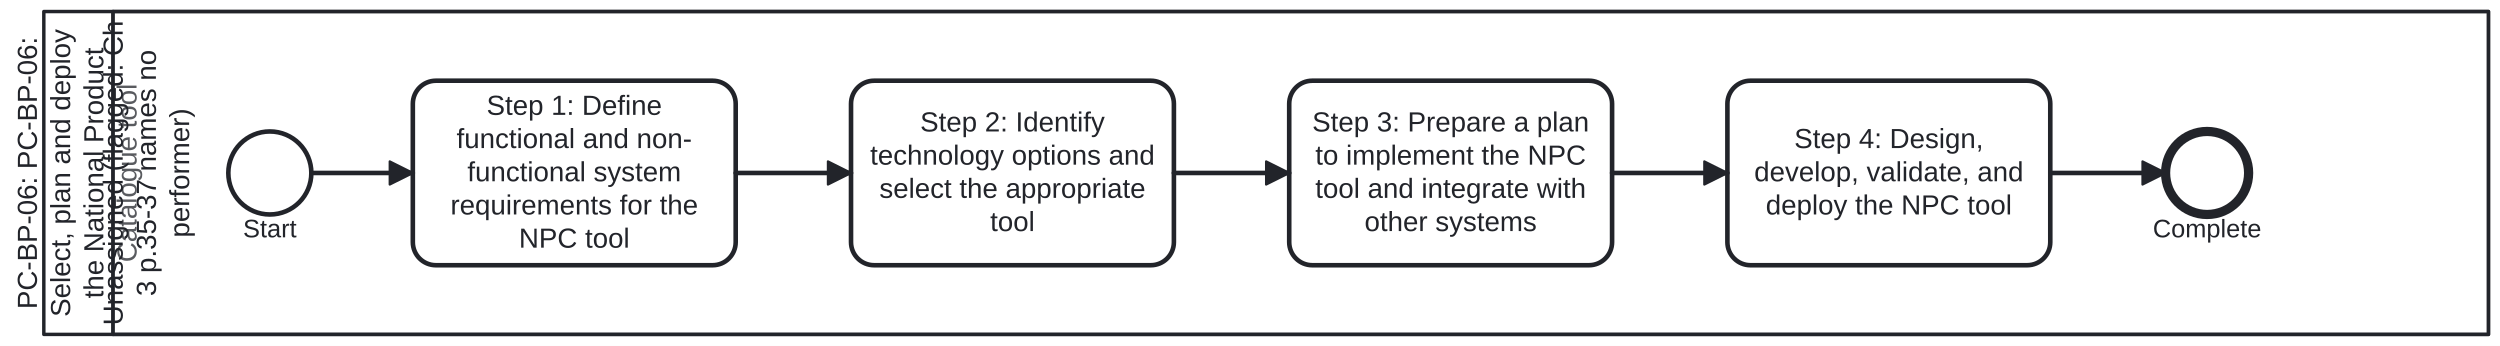
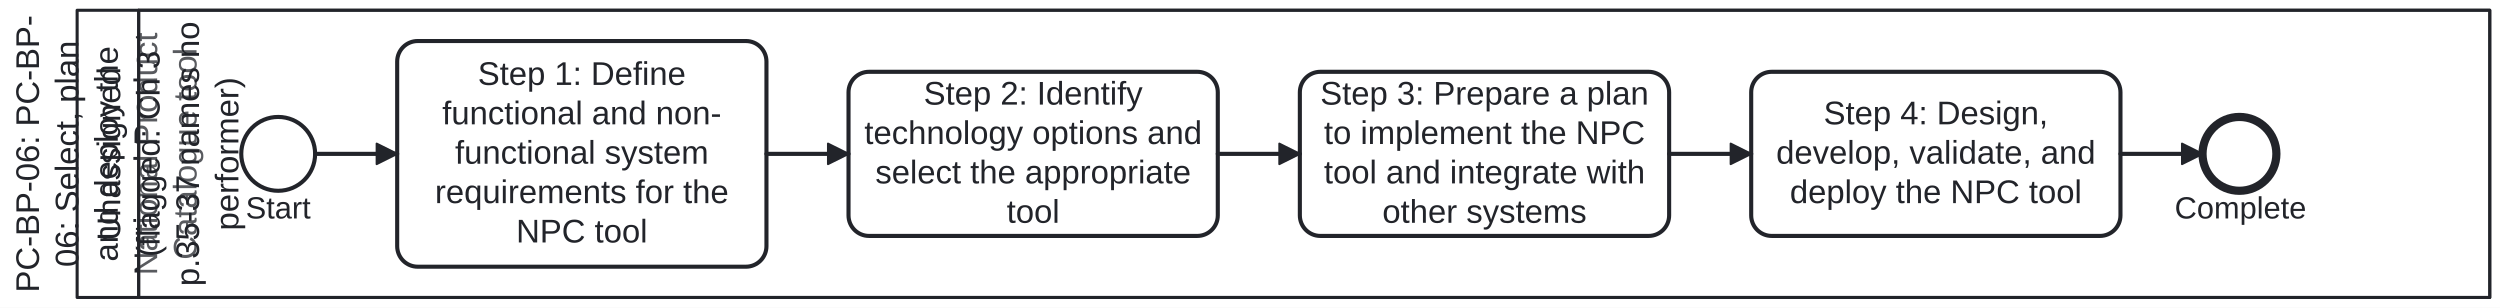
- <svg xmlns="http://www.w3.org/2000/svg" width="100%" style="max-width:100%;height:auto" viewBox="81 55 1084 150" version="1.1">
-   <rect x="81" y="55" width="1084" height="150" fill="#ffffff" />
+ <svg xmlns="http://www.w3.org/2000/svg" width="100%" style="max-width:100%;height:auto" viewBox="62.4 55 1218.6 150" version="1.1">
+   <rect x="62.4" y="55" width="1218.6" height="150" fill="#ffffff" />
  <g class="djs-group">
    <g class="djs-element djs-shape" data-element-id="Participant_PC_BP_06" style="display: block;" transform="matrix(1 0 0 1 100 60)">
      <g class="djs-visual">
-         <rect x="0" y="0" width="1060" height="140" rx="0" ry="0" style="stroke-linecap: round; stroke-linejoin: round; stroke: rgb(34, 36, 42); stroke-width: 1.5px; fill: white; fill-opacity: 0.95;" />
+         <rect x="0" y="0" width="1176" height="140" rx="0" ry="0" style="stroke-linecap: round; stroke-linejoin: round; stroke: rgb(34, 36, 42); stroke-width: 1.5px; fill: white; fill-opacity: 0.95;" />
        <path style="fill: none; stroke-linecap: round; stroke-linejoin: round; stroke: rgb(34, 36, 42); stroke-width: 1.5px;" d="M30,0L30,140" />
-         <text lineHeight="1.2" class="djs-label" style="font-family: Arial, sans-serif; font-size: 12px; font-weight: normal; fill: rgb(34, 36, 42);" transform="matrix(-1.83697e-16 -1 1 -1.83697e-16 0 140)">
-           <tspan x="10.981" y="-3">PC-BP-06: PC-BP-06: </tspan>
-           <tspan x="7.621" y="11.4">Select, plan and deploy </tspan>
-           <tspan x="15.634" y="25.8">the National Product </tspan>
-           <tspan x="31.305" y="40.2">Catalogue tool</tspan>
+         <text lineHeight="1.2" class="djs-label" style="font-family: Arial, sans-serif; font-size: 16px; font-weight: normal; fill: rgb(34, 36, 42);" transform="matrix(-1.83697e-16 -1 1 -1.83697e-16 0 140)">
+           <tspan x="2.43" y="-18.6">PC-BP-06: PC-BP-</tspan>
+           <tspan x="14.852" y="0.6">06: Select, plan </tspan>
+           <tspan x="17.512" y="19.8">and deploy the </tspan>
+           <tspan x="10.855" y="39">National Product </tspan>
+           <tspan x="18.406" y="58.2">Catalogue tool</tspan>
        </text>
      </g>
-       <rect class="djs-hit djs-hit-all" x="0" y="0" width="1060" height="140" style="fill: none; stroke-opacity: 0; stroke: white; stroke-width: 15px;" />
+       <rect class="djs-hit djs-hit-all" x="0" y="0" width="1176" height="140" style="fill: none; stroke-opacity: 0; stroke: white; stroke-width: 15px;" />
    </g>
    <g class="djs-children">
      <g class="djs-group">
        <g class="djs-element djs-shape" data-element-id="Lane_1" style="display: block;" transform="matrix(1 0 0 1 130 60)">
          <g class="djs-visual">
-             <rect x="0" y="0" width="1030" height="140" rx="0" ry="0" style="stroke-linecap: round; stroke-linejoin: round; stroke: rgb(34, 36, 42); stroke-width: 1.5px; fill: white; fill-opacity: 0.25;" />
-             <text lineHeight="1.2" class="djs-label" style="font-family: Arial, sans-serif; font-size: 12px; font-weight: normal; fill: rgb(34, 36, 42);" transform="matrix(-1.83697e-16 -1 1 -1.83697e-16 0 140)">
-               <tspan x="3.959" y="4.2">Unassigned (flagged: Ch </tspan>
-               <tspan x="16.63" y="18.6">3 p.35-37 names no </tspan>
-               <tspan x="41.995" y="33">performer)</tspan>
+             <rect x="0" y="0" width="1146" height="140" rx="0" ry="0" style="stroke-linecap: round; stroke-linejoin: round; stroke: rgb(34, 36, 42); stroke-width: 1.5px; fill: white; fill-opacity: 0.25;" />
+             <text lineHeight="1.2" class="djs-label" style="font-family: Arial, sans-serif; font-size: 16px; font-weight: normal; fill: rgb(34, 36, 42);" transform="matrix(-1.83697e-16 -1 1 -1.83697e-16 0 140)">
+               <tspan x="27.75" y="-9">Unassigned </tspan>
+               <tspan x="19.746" y="10.2">(flagged: Ch 3 </tspan>
+               <tspan x="5.512" y="29.4">p.35-37 names no </tspan>
+               <tspan x="32.66" y="48.6">performer)</tspan>
            </text>
          </g>
-           <rect class="djs-hit djs-hit-all" x="0" y="0" width="1030" height="140" style="fill: none; stroke-opacity: 0; stroke: white; stroke-width: 15px;" />
+           <rect class="djs-hit djs-hit-all" x="0" y="0" width="1146" height="140" style="fill: none; stroke-opacity: 0; stroke: white; stroke-width: 15px;" />
        </g>
      </g>
      <g class="djs-group">
        <g class="djs-element djs-shape" data-element-id="StartEvent_1" style="display: block;" transform="matrix(1 0 0 1 180 112)">
          <g class="djs-visual">
            <circle cx="18" cy="18" r="18" style="stroke-linecap: round; stroke-linejoin: round; stroke: rgb(34, 36, 42); stroke-width: 2px; fill: white; fill-opacity: 0.95;" />
          </g>
          <rect class="djs-hit djs-hit-all" x="0" y="0" width="36" height="36" style="fill: none; stroke-opacity: 0; stroke: white; stroke-width: 15px;" />
        </g>
      </g>
      <g class="djs-group">
-         <g class="djs-element djs-shape" data-element-id="StartEvent_1_label" style="display: block;" transform="matrix(1 0 0 1 186 148)">
+         <g class="djs-element djs-shape" data-element-id="StartEvent_1_label" style="display: block;" transform="matrix(1 0 0 1 182 148)">
          <g class="djs-visual">
-             <text lineHeight="1.2" class="djs-label" style="font-family: Arial, sans-serif; font-size: 11px; font-weight: normal; fill: rgb(34, 36, 42);">
-               <tspan x="0.385" y="9.9">Start</tspan>
+             <text lineHeight="1.2" class="djs-label" style="font-family: Arial, sans-serif; font-size: 15px; font-weight: normal; fill: rgb(34, 36, 42);">
+               <tspan x="0.161" y="13.5">Start</tspan>
            </text>
          </g>
-           <rect class="djs-hit djs-hit-all" x="0" y="0" width="24" height="14" style="fill: none; stroke-opacity: 0; stroke: white; stroke-width: 15px;" />
+           <rect class="djs-hit djs-hit-all" x="0" y="0" width="32" height="18" style="fill: none; stroke-opacity: 0; stroke: white; stroke-width: 15px;" />
        </g>
      </g>
      <g class="djs-group">
-         <g class="djs-element djs-shape" data-element-id="Task_1" style="display: block;" transform="matrix(1 0 0 1 260 90)">
+         <g class="djs-element djs-shape" data-element-id="Task_1" style="display: block;" transform="matrix(1 0 0 1 256 75)">
          <g class="djs-visual">
-             <rect x="0" y="0" width="140" height="80" rx="10" ry="10" style="stroke-linecap: round; stroke-linejoin: round; stroke: rgb(34, 36, 42); stroke-width: 2px; fill: white; fill-opacity: 0.95;" />
-             <text lineHeight="1.2" class="djs-label" style="font-family: Arial, sans-serif; font-size: 12px; font-weight: normal; fill: rgb(34, 36, 42);">
-               <tspan x="31.976" y="14.8">Step 1: Define </tspan>
-               <tspan x="18.962" y="29.2">functional and non-</tspan>
-               <tspan x="23.646" y="43.6">functional system </tspan>
-               <tspan x="16.308" y="58">requirements for the </tspan>
-               <tspan x="45.991" y="72.4">NPC tool</tspan>
+             <rect x="0" y="0" width="180" height="110" rx="10" ry="10" style="stroke-linecap: round; stroke-linejoin: round; stroke: rgb(34, 36, 42); stroke-width: 2px; fill: white; fill-opacity: 0.95;" />
+             <text lineHeight="1.2" class="djs-label" style="font-family: Arial, sans-serif; font-size: 16px; font-weight: normal; fill: rgb(34, 36, 42);">
+               <tspan x="39.301" y="21.4">Step 1: Define </tspan>
+               <tspan x="21.949" y="40.6">functional and non-</tspan>
+               <tspan x="28.195" y="59.8">functional system </tspan>
+               <tspan x="18.41" y="79">requirements for the </tspan>
+               <tspan x="57.988" y="98.2">NPC tool</tspan>
            </text>
          </g>
-           <rect class="djs-hit djs-hit-all" x="0" y="0" width="140" height="80" style="fill: none; stroke-opacity: 0; stroke: white; stroke-width: 15px;" />
+           <rect class="djs-hit djs-hit-all" x="0" y="0" width="180" height="110" style="fill: none; stroke-opacity: 0; stroke: white; stroke-width: 15px;" />
        </g>
      </g>
      <g class="djs-group">
-         <g class="djs-element djs-shape" data-element-id="Task_2" style="display: block;" transform="matrix(1 0 0 1 450 90)">
+         <g class="djs-element djs-shape" data-element-id="Task_2" style="display: block;" transform="matrix(1 0 0 1 476 90)">
          <g class="djs-visual">
-             <rect x="0" y="0" width="140" height="80" rx="10" ry="10" style="stroke-linecap: round; stroke-linejoin: round; stroke: rgb(34, 36, 42); stroke-width: 2px; fill: white; fill-opacity: 0.95;" />
-             <text lineHeight="1.2" class="djs-label" style="font-family: Arial, sans-serif; font-size: 12px; font-weight: normal; fill: rgb(34, 36, 42);">
-               <tspan x="29.975" y="22">Step 2: Identify </tspan>
-               <tspan x="8.286" y="36.4">technology options and </tspan>
-               <tspan x="12.297" y="50.8">select the appropriate </tspan>
-               <tspan x="60.326" y="65.2">tool</tspan>
+             <rect x="0" y="0" width="180" height="80" rx="10" ry="10" style="stroke-linecap: round; stroke-linejoin: round; stroke: rgb(34, 36, 42); stroke-width: 2px; fill: white; fill-opacity: 0.95;" />
+             <text lineHeight="1.2" class="djs-label" style="font-family: Arial, sans-serif; font-size: 16px; font-weight: normal; fill: rgb(34, 36, 42);">
+               <tspan x="36.633" y="16">Step 2: Identify </tspan>
+               <tspan x="7.715" y="35.2">technology options and </tspan>
+               <tspan x="13.062" y="54.4">select the appropriate </tspan>
+               <tspan x="77.102" y="73.6">tool</tspan>
            </text>
          </g>
-           <rect class="djs-hit djs-hit-all" x="0" y="0" width="140" height="80" style="fill: none; stroke-opacity: 0; stroke: white; stroke-width: 15px;" />
+           <rect class="djs-hit djs-hit-all" x="0" y="0" width="180" height="80" style="fill: none; stroke-opacity: 0; stroke: white; stroke-width: 15px;" />
        </g>
      </g>
      <g class="djs-group">
-         <g class="djs-element djs-shape" data-element-id="Task_3" style="display: block;" transform="matrix(1 0 0 1 640 90)">
+         <g class="djs-element djs-shape" data-element-id="Task_3" style="display: block;" transform="matrix(1 0 0 1 696 90)">
          <g class="djs-visual">
-             <rect x="0" y="0" width="140" height="80" rx="10" ry="10" style="stroke-linecap: round; stroke-linejoin: round; stroke: rgb(34, 36, 42); stroke-width: 2px; fill: white; fill-opacity: 0.95;" />
-             <text lineHeight="1.2" class="djs-label" style="font-family: Arial, sans-serif; font-size: 12px; font-weight: normal; fill: rgb(34, 36, 42);">
-               <tspan x="9.959" y="22">Step 3: Prepare a plan </tspan>
-               <tspan x="11.31" y="36.4">to implement the NPC </tspan>
-               <tspan x="11.295" y="50.8">tool and integrate with</tspan>
-               <tspan x="32.655" y="65.2">other systems</tspan>
+             <rect x="0" y="0" width="180" height="80" rx="10" ry="10" style="stroke-linecap: round; stroke-linejoin: round; stroke: rgb(34, 36, 42); stroke-width: 2px; fill: white; fill-opacity: 0.95;" />
+             <text lineHeight="1.2" class="djs-label" style="font-family: Arial, sans-serif; font-size: 16px; font-weight: normal; fill: rgb(34, 36, 42);">
+               <tspan x="9.945" y="16">Step 3: Prepare a plan</tspan>
+               <tspan x="11.746" y="35.2">to implement the NPC </tspan>
+               <tspan x="11.727" y="54.4">tool and integrate with</tspan>
+               <tspan x="40.207" y="73.6">other systems</tspan>
            </text>
          </g>
-           <rect class="djs-hit djs-hit-all" x="0" y="0" width="140" height="80" style="fill: none; stroke-opacity: 0; stroke: white; stroke-width: 15px;" />
+           <rect class="djs-hit djs-hit-all" x="0" y="0" width="180" height="80" style="fill: none; stroke-opacity: 0; stroke: white; stroke-width: 15px;" />
        </g>
      </g>
      <g class="djs-group">
-         <g class="djs-element djs-shape" data-element-id="Task_4" style="display: block;" transform="matrix(1 0 0 1 830 90)">
+         <g class="djs-element djs-shape" data-element-id="Task_4" style="display: block;" transform="matrix(1 0 0 1 916 90)">
          <g class="djs-visual">
-             <rect x="0" y="0" width="140" height="80" rx="10" ry="10" style="stroke-linecap: round; stroke-linejoin: round; stroke: rgb(34, 36, 42); stroke-width: 2px; fill: white; fill-opacity: 0.95;" />
-             <text lineHeight="1.2" class="djs-label" style="font-family: Arial, sans-serif; font-size: 12px; font-weight: normal; fill: rgb(34, 36, 42);">
-               <tspan x="28.976" y="29.2">Step 4: Design, </tspan>
-               <tspan x="11.623" y="43.6">develop, validate, and </tspan>
-               <tspan x="16.636" y="58">deploy the NPC tool</tspan>
+             <rect x="0" y="0" width="180" height="80" rx="10" ry="10" style="stroke-linecap: round; stroke-linejoin: round; stroke: rgb(34, 36, 42); stroke-width: 2px; fill: white; fill-opacity: 0.95;" />
+             <text lineHeight="1.2" class="djs-label" style="font-family: Arial, sans-serif; font-size: 16px; font-weight: normal; fill: rgb(34, 36, 42);">
+               <tspan x="35.301" y="25.6">Step 4: Design, </tspan>
+               <tspan x="12.164" y="44.8">develop, validate, and </tspan>
+               <tspan x="18.848" y="64">deploy the NPC tool</tspan>
            </text>
          </g>
-           <rect class="djs-hit djs-hit-all" x="0" y="0" width="140" height="80" style="fill: none; stroke-opacity: 0; stroke: white; stroke-width: 15px;" />
+           <rect class="djs-hit djs-hit-all" x="0" y="0" width="180" height="80" style="fill: none; stroke-opacity: 0; stroke: white; stroke-width: 15px;" />
        </g>
      </g>
      <g class="djs-group">
-         <g class="djs-element djs-shape" data-element-id="EndEvent_1" style="display: block;" transform="matrix(1 0 0 1 1020 112)">
+         <g class="djs-element djs-shape" data-element-id="EndEvent_1" style="display: block;" transform="matrix(1 0 0 1 1136 112)">
          <g class="djs-visual">
            <circle cx="18" cy="18" r="18" style="stroke-linecap: round; stroke-linejoin: round; stroke: rgb(34, 36, 42); stroke-width: 4px; fill: white; fill-opacity: 0.95;" />
          </g>
          <rect class="djs-hit djs-hit-all" x="0" y="0" width="36" height="36" style="fill: none; stroke-opacity: 0; stroke: white; stroke-width: 15px;" />
        </g>
      </g>
      <g class="djs-group">
-         <g class="djs-element djs-shape" data-element-id="EndEvent_1_label" style="display: block;" transform="matrix(1 0 0 1 1014 148)">
+         <g class="djs-element djs-shape" data-element-id="EndEvent_1_label" style="display: block;" transform="matrix(1 0 0 1 1122 148)">
          <g class="djs-visual">
-             <text lineHeight="1.2" class="djs-label" style="font-family: Arial, sans-serif; font-size: 11px; font-weight: normal; fill: rgb(34, 36, 42);">
-               <tspan x="0.461" y="9.9">Complete</tspan>
+             <text lineHeight="1.2" class="djs-label" style="font-family: Arial, sans-serif; font-size: 15px; font-weight: normal; fill: rgb(34, 36, 42);">
+               <tspan x="0.402" y="13.5">Complete</tspan>
            </text>
          </g>
-           <rect class="djs-hit djs-hit-all" x="0" y="0" width="48" height="14" style="fill: none; stroke-opacity: 0; stroke: white; stroke-width: 15px;" />
+           <rect class="djs-hit djs-hit-all" x="0" y="0" width="65" height="18" style="fill: none; stroke-opacity: 0; stroke: white; stroke-width: 15px;" />
        </g>
      </g>
      <g class="djs-group">
        <g class="djs-element djs-connection" data-element-id="Flow_0" style="display: block;">
          <g class="djs-visual">
            <defs>
              <marker id="bpmn-marker-1" viewBox="0 0 20 20" refX="11" refY="10" markerWidth="10" markerHeight="10" orient="auto">
                <path d="M 1 5 L 11 10 L 1 15 Z" style="stroke-linecap: round; stroke-linejoin: round; stroke: rgb(34, 36, 42); stroke-width: 1px; fill: rgb(34, 36, 42);" />
              </marker>
            </defs>
-             <path data-corner-radius="5" style="fill: none; stroke-linecap: round; stroke-linejoin: round; stroke: rgb(34, 36, 42); stroke-width: 2px; marker-end: url('#bpmn-marker-1');" d="M216,130L260,130" />
+             <path data-corner-radius="5" style="fill: none; stroke-linecap: round; stroke-linejoin: round; stroke: rgb(34, 36, 42); stroke-width: 2px; marker-end: url('#bpmn-marker-1');" d="M216,130L256,130" />
          </g>
-           <path d="M216,130L260,130" class="djs-hit djs-hit-stroke" style="fill: none; stroke-opacity: 0; stroke: white; stroke-width: 15px;" />
+           <path d="M216,130L256,130" class="djs-hit djs-hit-stroke" style="fill: none; stroke-opacity: 0; stroke: white; stroke-width: 15px;" />
        </g>
      </g>
      <g class="djs-group">
        <g class="djs-element djs-connection" data-element-id="Flow_1" style="display: block;">
          <g class="djs-visual">
            <defs>
              <marker id="bpmn-marker-2" viewBox="0 0 20 20" refX="11" refY="10" markerWidth="10" markerHeight="10" orient="auto">
                <path d="M 1 5 L 11 10 L 1 15 Z" style="stroke-linecap: round; stroke-linejoin: round; stroke: rgb(34, 36, 42); stroke-width: 1px; fill: rgb(34, 36, 42);" />
              </marker>
            </defs>
-             <path data-corner-radius="5" style="fill: none; stroke-linecap: round; stroke-linejoin: round; stroke: rgb(34, 36, 42); stroke-width: 2px; marker-end: url('#bpmn-marker-2');" d="M400,130L450,130" />
+             <path data-corner-radius="5" style="fill: none; stroke-linecap: round; stroke-linejoin: round; stroke: rgb(34, 36, 42); stroke-width: 2px; marker-end: url('#bpmn-marker-2');" d="M436,130L476,130" />
          </g>
-           <path d="M400,130L450,130" class="djs-hit djs-hit-stroke" style="fill: none; stroke-opacity: 0; stroke: white; stroke-width: 15px;" />
+           <path d="M436,130L476,130" class="djs-hit djs-hit-stroke" style="fill: none; stroke-opacity: 0; stroke: white; stroke-width: 15px;" />
        </g>
      </g>
      <g class="djs-group">
        <g class="djs-element djs-connection" data-element-id="Flow_2" style="display: block;">
          <g class="djs-visual">
            <defs>
              <marker id="bpmn-marker-3" viewBox="0 0 20 20" refX="11" refY="10" markerWidth="10" markerHeight="10" orient="auto">
                <path d="M 1 5 L 11 10 L 1 15 Z" style="stroke-linecap: round; stroke-linejoin: round; stroke: rgb(34, 36, 42); stroke-width: 1px; fill: rgb(34, 36, 42);" />
              </marker>
            </defs>
-             <path data-corner-radius="5" style="fill: none; stroke-linecap: round; stroke-linejoin: round; stroke: rgb(34, 36, 42); stroke-width: 2px; marker-end: url('#bpmn-marker-3');" d="M590,130L640,130" />
+             <path data-corner-radius="5" style="fill: none; stroke-linecap: round; stroke-linejoin: round; stroke: rgb(34, 36, 42); stroke-width: 2px; marker-end: url('#bpmn-marker-3');" d="M656,130L696,130" />
          </g>
-           <path d="M590,130L640,130" class="djs-hit djs-hit-stroke" style="fill: none; stroke-opacity: 0; stroke: white; stroke-width: 15px;" />
+           <path d="M656,130L696,130" class="djs-hit djs-hit-stroke" style="fill: none; stroke-opacity: 0; stroke: white; stroke-width: 15px;" />
        </g>
      </g>
      <g class="djs-group">
        <g class="djs-element djs-connection" data-element-id="Flow_3" style="display: block;">
          <g class="djs-visual">
            <defs>
              <marker id="bpmn-marker-4" viewBox="0 0 20 20" refX="11" refY="10" markerWidth="10" markerHeight="10" orient="auto">
                <path d="M 1 5 L 11 10 L 1 15 Z" style="stroke-linecap: round; stroke-linejoin: round; stroke: rgb(34, 36, 42); stroke-width: 1px; fill: rgb(34, 36, 42);" />
              </marker>
            </defs>
-             <path data-corner-radius="5" style="fill: none; stroke-linecap: round; stroke-linejoin: round; stroke: rgb(34, 36, 42); stroke-width: 2px; marker-end: url('#bpmn-marker-4');" d="M780,130L830,130" />
+             <path data-corner-radius="5" style="fill: none; stroke-linecap: round; stroke-linejoin: round; stroke: rgb(34, 36, 42); stroke-width: 2px; marker-end: url('#bpmn-marker-4');" d="M876,130L916,130" />
          </g>
-           <path d="M780,130L830,130" class="djs-hit djs-hit-stroke" style="fill: none; stroke-opacity: 0; stroke: white; stroke-width: 15px;" />
+           <path d="M876,130L916,130" class="djs-hit djs-hit-stroke" style="fill: none; stroke-opacity: 0; stroke: white; stroke-width: 15px;" />
        </g>
      </g>
      <g class="djs-group">
        <g class="djs-element djs-connection" data-element-id="Flow_4" style="display: block;">
          <g class="djs-visual">
            <defs>
              <marker id="bpmn-marker-5" viewBox="0 0 20 20" refX="11" refY="10" markerWidth="10" markerHeight="10" orient="auto">
                <path d="M 1 5 L 11 10 L 1 15 Z" style="stroke-linecap: round; stroke-linejoin: round; stroke: rgb(34, 36, 42); stroke-width: 1px; fill: rgb(34, 36, 42);" />
              </marker>
            </defs>
-             <path data-corner-radius="5" style="fill: none; stroke-linecap: round; stroke-linejoin: round; stroke: rgb(34, 36, 42); stroke-width: 2px; marker-end: url('#bpmn-marker-5');" d="M970,130L1020,130" />
+             <path data-corner-radius="5" style="fill: none; stroke-linecap: round; stroke-linejoin: round; stroke: rgb(34, 36, 42); stroke-width: 2px; marker-end: url('#bpmn-marker-5');" d="M1096,130L1136,130" />
          </g>
-           <path d="M970,130L1020,130" class="djs-hit djs-hit-stroke" style="fill: none; stroke-opacity: 0; stroke: white; stroke-width: 15px;" />
+           <path d="M1096,130L1136,130" class="djs-hit djs-hit-stroke" style="fill: none; stroke-opacity: 0; stroke: white; stroke-width: 15px;" />
        </g>
      </g>
    </g>
  </g>
</svg>
